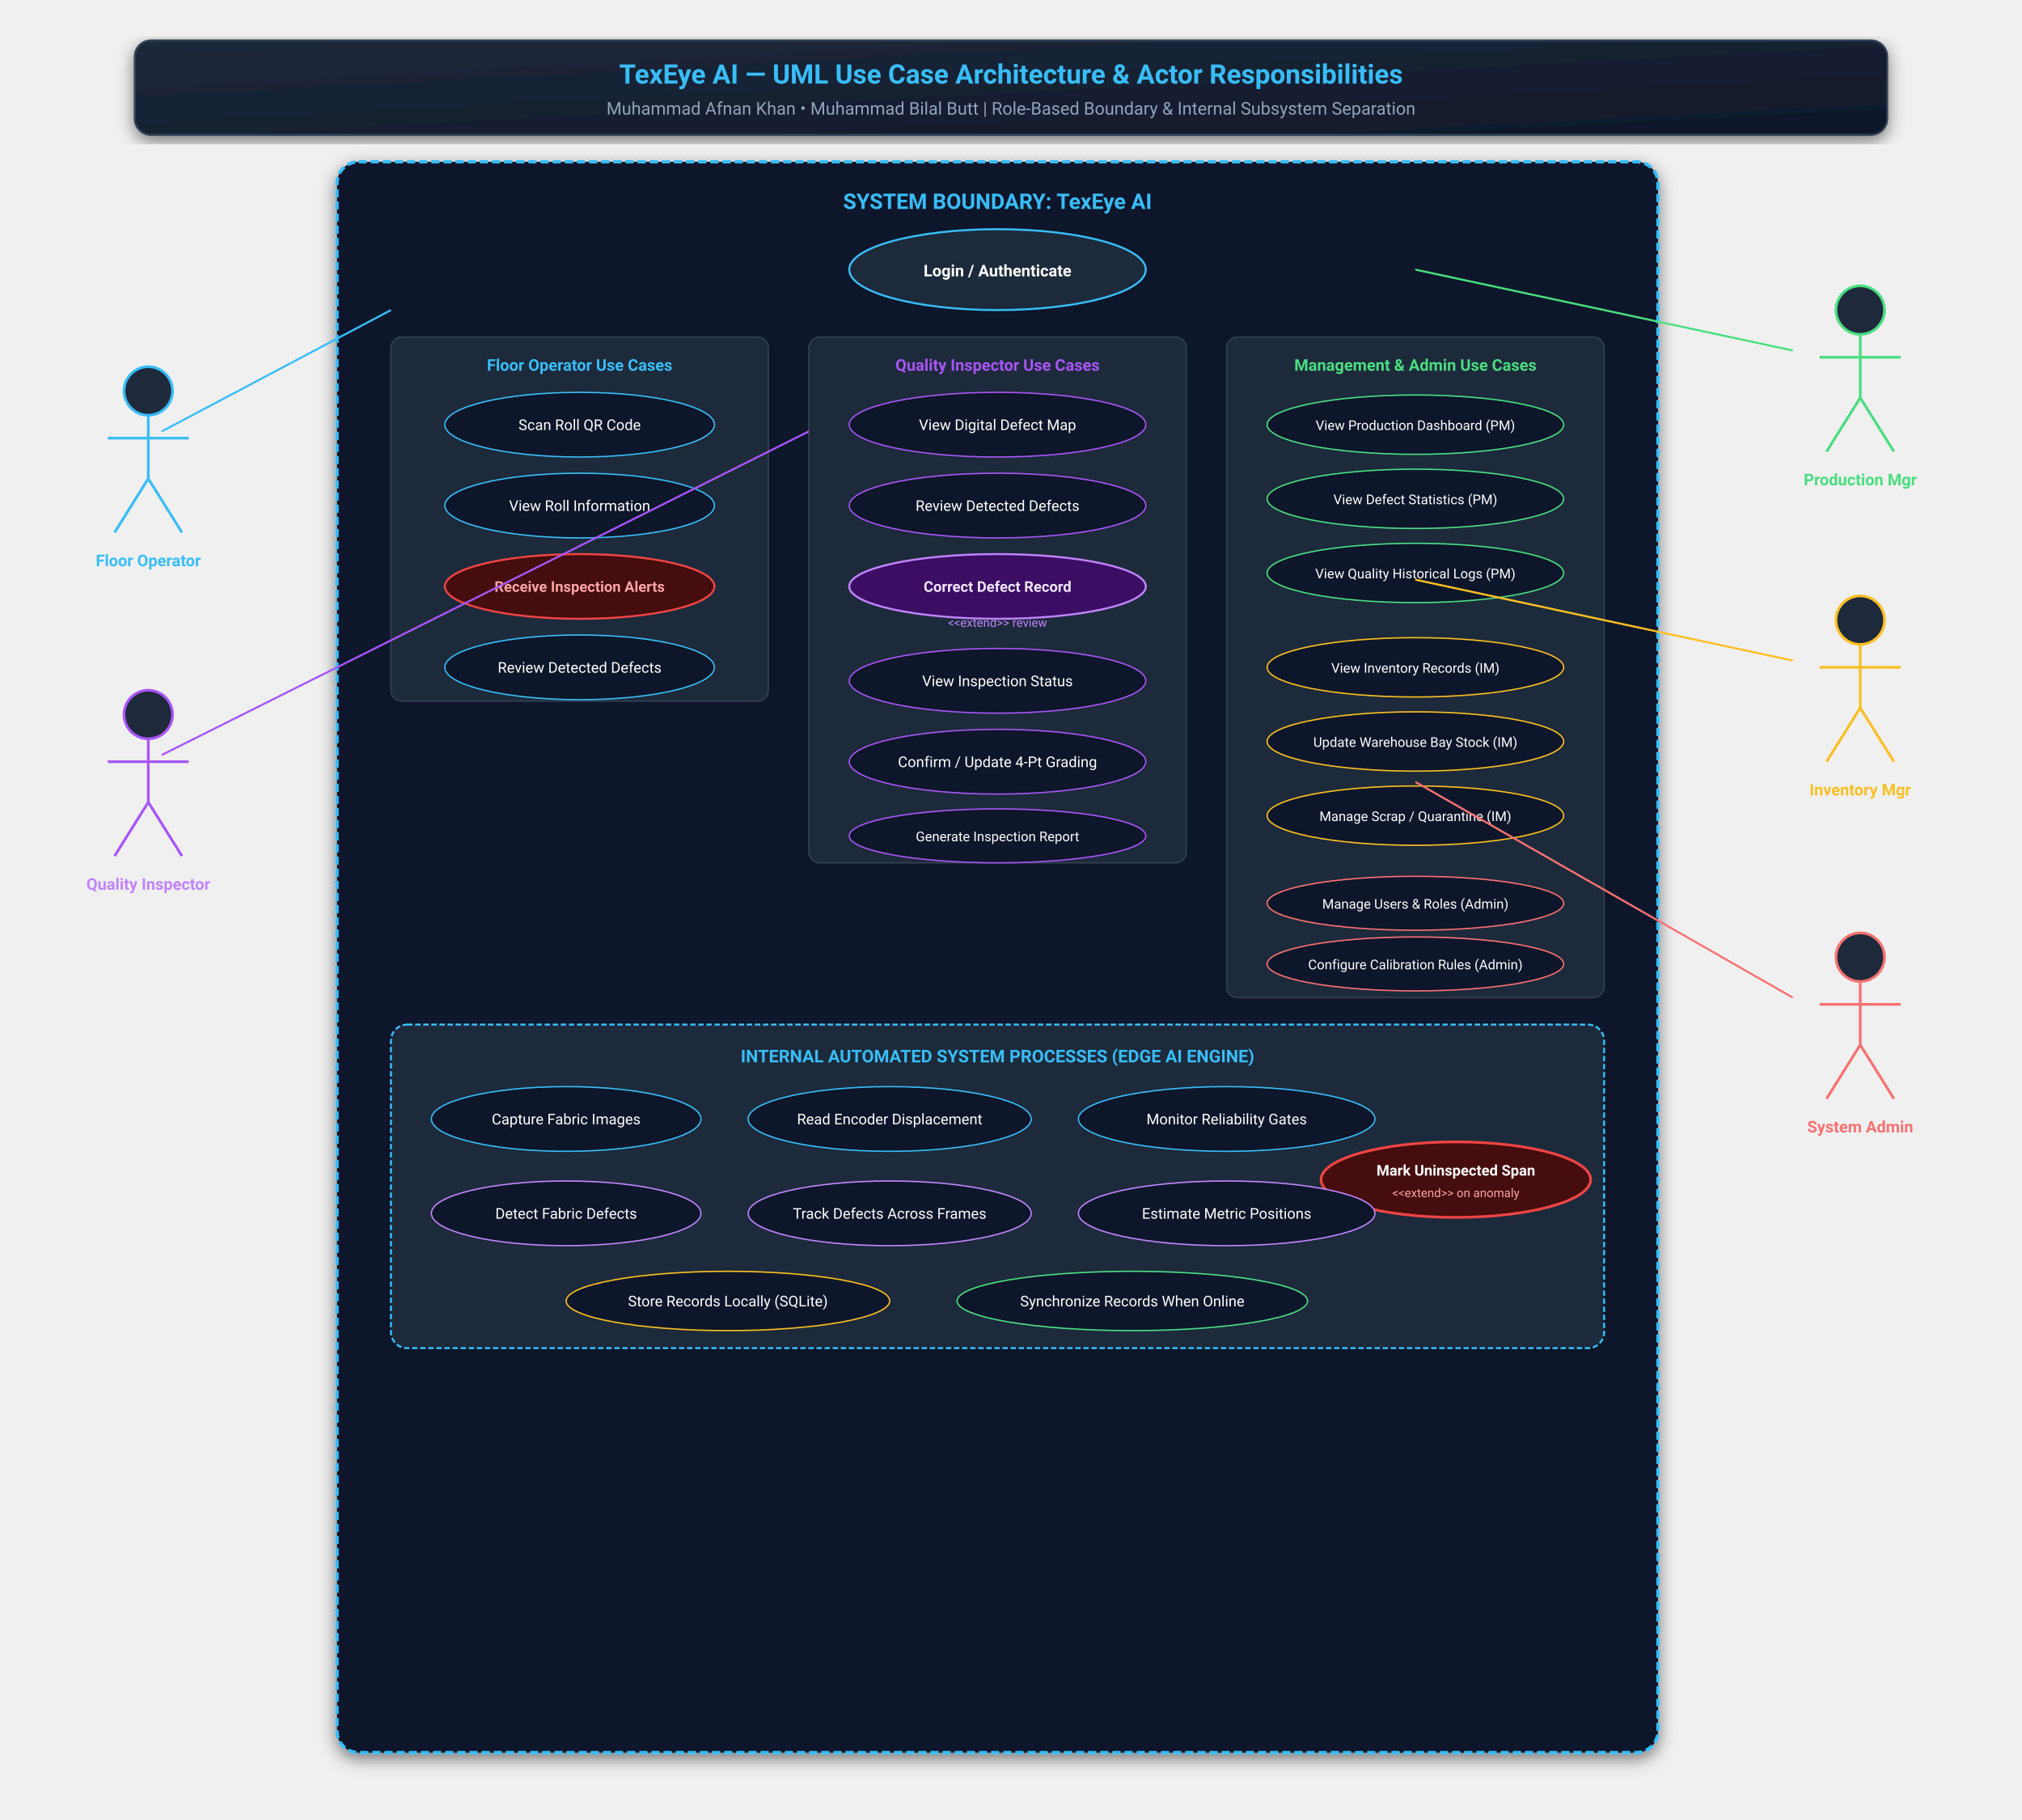
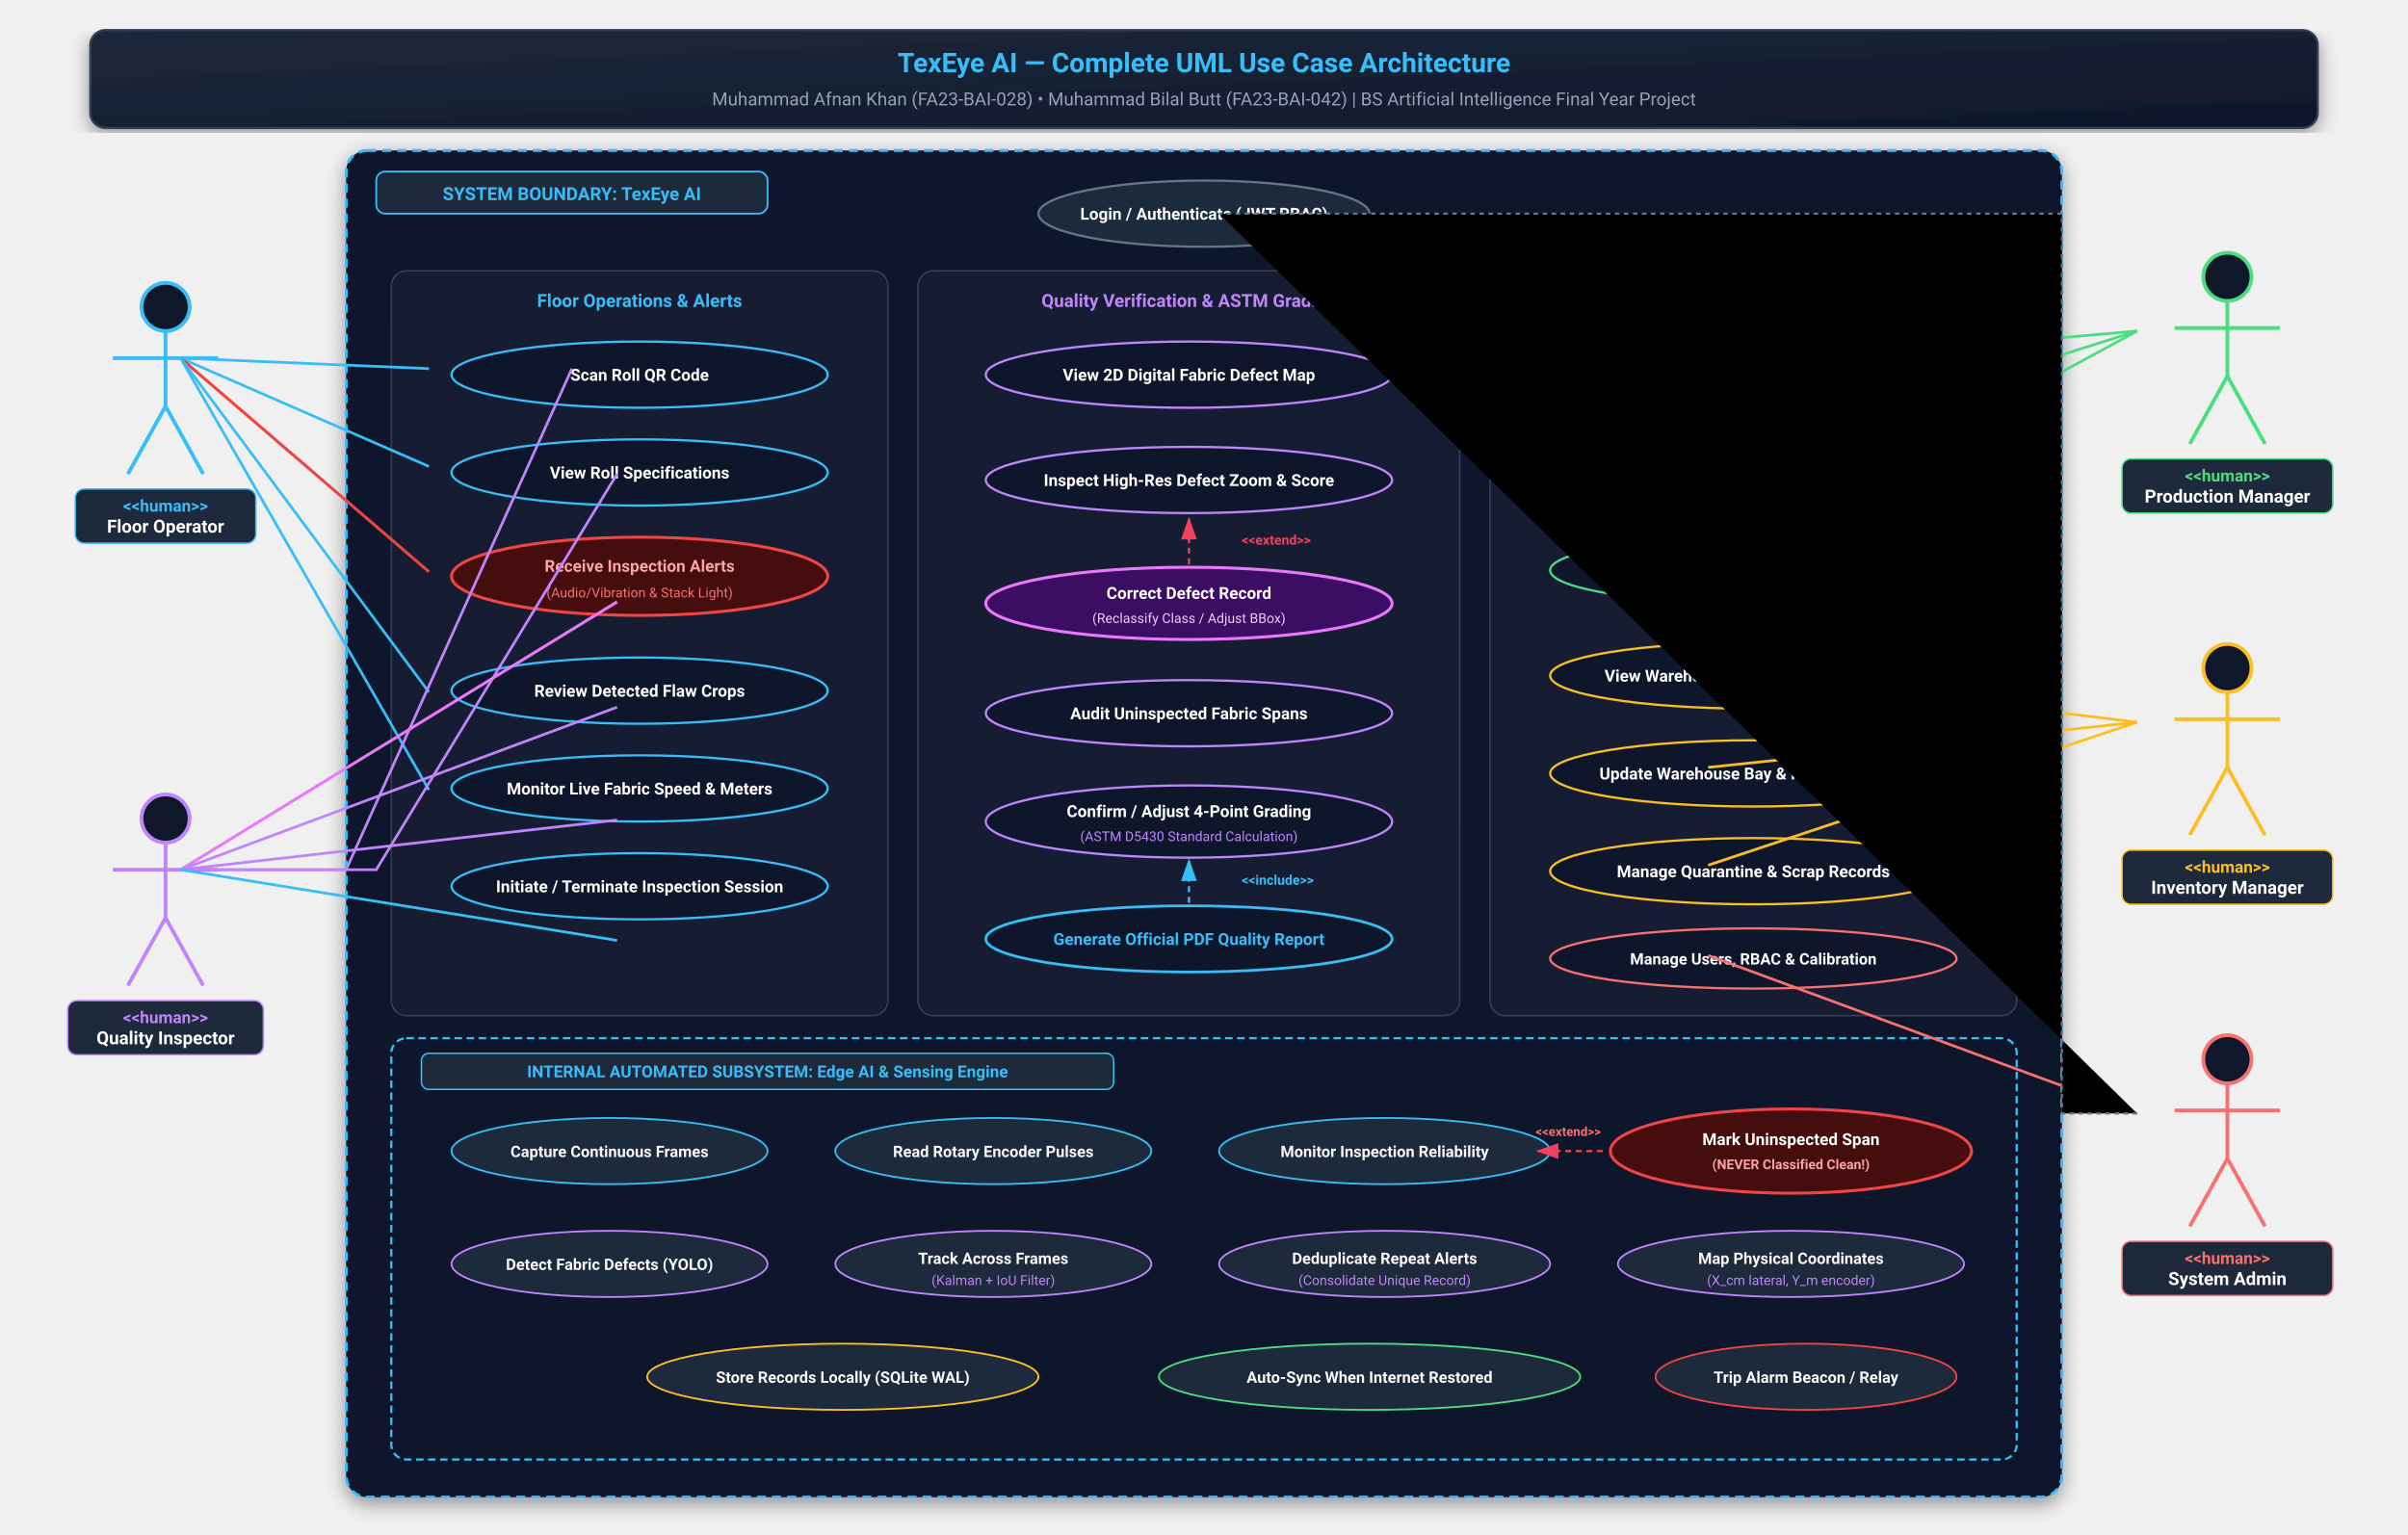
- <svg xmlns="http://www.w3.org/2000/svg" viewBox="0 0 1500 1350" width="100%" height="100%" style="background-color: #0b1120; font-family: -apple-system, BlinkMacSystemFont, 'Segoe UI', Roboto, Helvetica, Arial, sans-serif;">
+ <svg xmlns="http://www.w3.org/2000/svg" viewBox="0 0 1600 1020" width="100%" height="100%" style="background-color: #0b1120; font-family: -apple-system, BlinkMacSystemFont, 'Segoe UI', Roboto, Helvetica, Arial, sans-serif;">
  <defs>
-     <linearGradient id="hdrGrad6" x1="0%" y1="0%" x2="100%" y2="100%">
+     <linearGradient id="ucTitleGrad" x1="0%" y1="0%" x2="100%" y2="100%">
      <stop offset="0%" stop-color="#1e293b" />
      <stop offset="100%" stop-color="#0f172a" />
    </linearGradient>
-     <filter id="shadow6" x="-10%" y="-10%" width="120%" height="120%">
-       <feDropShadow dx="0" dy="4" stdDeviation="6" flood-color="#000000" flood-opacity="0.5" />
+     <linearGradient id="ucBoxGrad" x1="0%" y1="0%" x2="0%" y2="100%">
+       <stop offset="0%" stop-color="#0f172a" />
+       <stop offset="100%" stop-color="#0b1329" />
+     </linearGradient>
+     <filter id="ucShadow" x="-5%" y="-5%" width="110%" height="110%">
+       <feDropShadow dx="0" dy="4" stdDeviation="6" flood-color="#000000" flood-opacity="0.4" />
    </filter>
+     <marker id="ucArrowDashed" markerWidth="10" markerHeight="7" refX="9" refY="3.5" orient="auto">
+       <polygon points="0 0, 10 3.5, 0 7" fill="#94a3b8" />
+     </marker>
+     <marker id="ucArrowInclude" markerWidth="10" markerHeight="7" refX="9" refY="3.5" orient="auto">
+       <polygon points="0 0, 10 3.5, 0 7" fill="#38bdf8" />
+     </marker>
+     <marker id="ucArrowExtend" markerWidth="10" markerHeight="7" refX="9" refY="3.5" orient="auto">
+       <polygon points="0 0, 10 3.5, 0 7" fill="#f43f5e" />
+     </marker>
  </defs>
-   <g transform="translate(100, 30)" filter="url(#shadow6)">
-     <rect width="1300" height="70" rx="12" fill="url(#hdrGrad6)" stroke="#334155" stroke-width="1.5" />
-     <text x="650" y="32" fill="#38bdf8" font-size="20" font-weight="bold" text-anchor="middle">TexEye AI — UML Use Case Architecture &amp; Actor Responsibilities</text>
-     <text x="650" y="55" fill="#94a3b8" font-size="13" text-anchor="middle">Muhammad Afnan Khan • Muhammad Bilal Butt | Role-Based Boundary &amp; Internal Subsystem Separation</text>
-   </g>
-   <g transform="translate(250, 120)" filter="url(#shadow6)">
-     <rect width="980" height="1180" rx="16" fill="#0f172a" stroke="#38bdf8" stroke-width="2.5" stroke-dasharray="6 3" />
-     <text x="490" y="35" fill="#38bdf8" font-size="16" font-weight="bold" text-anchor="middle">SYSTEM BOUNDARY: TexEye AI</text>
-     <ellipse cx="490" cy="80" rx="110" ry="30" fill="#1e293b" stroke="#38bdf8" stroke-width="1.5" />
-     <text x="490" y="85" fill="#ffffff" font-size="12" font-weight="bold" text-anchor="middle">Login / Authenticate</text>
-     <g transform="translate(40, 130)">
-       <rect width="280" height="270" rx="8" fill="#1e293b" stroke="#334155" stroke-width="1" />
-       <text x="140" y="25" fill="#38bdf8" font-size="12" font-weight="bold" text-anchor="middle">Floor Operator Use Cases</text>
-       <ellipse cx="140" cy="65" rx="100" ry="24" fill="#0f172a" stroke="#38bdf8" stroke-width="1" />
-       <text x="140" y="69" fill="#ffffff" font-size="11" text-anchor="middle">Scan Roll QR Code</text>
-       <ellipse cx="140" cy="125" rx="100" ry="24" fill="#0f172a" stroke="#38bdf8" stroke-width="1" />
-       <text x="140" y="129" fill="#ffffff" font-size="11" text-anchor="middle">View Roll Information</text>
-       <ellipse cx="140" cy="185" rx="100" ry="24" fill="#450a0a" stroke="#ef4444" stroke-width="1.5" />
-       <text x="140" y="189" fill="#fca5a5" font-size="11" font-weight="bold" text-anchor="middle">Receive Inspection Alerts</text>
-       <ellipse cx="140" cy="245" rx="100" ry="24" fill="#0f172a" stroke="#38bdf8" stroke-width="1" />
-       <text x="140" y="249" fill="#ffffff" font-size="11" text-anchor="middle">Review Detected Defects</text>
-     </g>
-     <g transform="translate(350, 130)">
-       <rect width="280" height="390" rx="8" fill="#1e293b" stroke="#334155" stroke-width="1" />
-       <text x="140" y="25" fill="#a855f7" font-size="12" font-weight="bold" text-anchor="middle">Quality Inspector Use Cases</text>
-       <ellipse cx="140" cy="65" rx="110" ry="24" fill="#0f172a" stroke="#a855f7" stroke-width="1" />
-       <text x="140" y="69" fill="#ffffff" font-size="11" text-anchor="middle">View Digital Defect Map</text>
-       <ellipse cx="140" cy="125" rx="110" ry="24" fill="#0f172a" stroke="#a855f7" stroke-width="1" />
-       <text x="140" y="129" fill="#ffffff" font-size="11" text-anchor="middle">Review Detected Defects</text>
-       <ellipse cx="140" cy="185" rx="110" ry="24" fill="#3b0764" stroke="#c084fc" stroke-width="1.5" />
-       <text x="140" y="189" fill="#f3e8ff" font-size="11" font-weight="bold" text-anchor="middle">Correct Defect Record</text>
-       <text x="140" y="215" fill="#c084fc" font-size="9" text-anchor="middle">&lt;&lt;extend&gt;&gt; review</text>
-       <ellipse cx="140" cy="255" rx="110" ry="24" fill="#0f172a" stroke="#a855f7" stroke-width="1" />
-       <text x="140" y="259" fill="#ffffff" font-size="11" text-anchor="middle">View Inspection Status</text>
-       <ellipse cx="140" cy="315" rx="110" ry="24" fill="#0f172a" stroke="#a855f7" stroke-width="1" />
-       <text x="140" y="319" fill="#ffffff" font-size="11" text-anchor="middle">Confirm / Update 4-Pt Grading</text>
-       <ellipse cx="140" cy="370" rx="110" ry="20" fill="#0f172a" stroke="#a855f7" stroke-width="1" />
-       <text x="140" y="374" fill="#ffffff" font-size="10" text-anchor="middle">Generate Inspection Report</text>
-     </g>
-     <g transform="translate(660, 130)">
-       <rect width="280" height="490" rx="8" fill="#1e293b" stroke="#334155" stroke-width="1" />
-       <text x="140" y="25" fill="#4ade80" font-size="12" font-weight="bold" text-anchor="middle">Management &amp; Admin Use Cases</text>
-       <ellipse cx="140" cy="65" rx="110" ry="22" fill="#0f172a" stroke="#4ade80" stroke-width="1" />
-       <text x="140" y="69" fill="#ffffff" font-size="10" text-anchor="middle">View Production Dashboard (PM)</text>
-       <ellipse cx="140" cy="120" rx="110" ry="22" fill="#0f172a" stroke="#4ade80" stroke-width="1" />
-       <text x="140" y="124" fill="#ffffff" font-size="10" text-anchor="middle">View Defect Statistics (PM)</text>
-       <ellipse cx="140" cy="175" rx="110" ry="22" fill="#0f172a" stroke="#4ade80" stroke-width="1" />
-       <text x="140" y="179" fill="#ffffff" font-size="10" text-anchor="middle">View Quality Historical Logs (PM)</text>
-       <ellipse cx="140" cy="245" rx="110" ry="22" fill="#0f172a" stroke="#fbbf24" stroke-width="1" />
-       <text x="140" y="249" fill="#ffffff" font-size="10" text-anchor="middle">View Inventory Records (IM)</text>
-       <ellipse cx="140" cy="300" rx="110" ry="22" fill="#0f172a" stroke="#fbbf24" stroke-width="1" />
-       <text x="140" y="304" fill="#ffffff" font-size="10" text-anchor="middle">Update Warehouse Bay Stock (IM)</text>
-       <ellipse cx="140" cy="355" rx="110" ry="22" fill="#0f172a" stroke="#fbbf24" stroke-width="1" />
-       <text x="140" y="359" fill="#ffffff" font-size="10" text-anchor="middle">Manage Scrap / Quarantine (IM)</text>
-       <ellipse cx="140" cy="420" rx="110" ry="20" fill="#0f172a" stroke="#f87171" stroke-width="1" />
-       <text x="140" y="424" fill="#ffffff" font-size="10" text-anchor="middle">Manage Users &amp; Roles (Admin)</text>
-       <ellipse cx="140" cy="465" rx="110" ry="20" fill="#0f172a" stroke="#f87171" stroke-width="1" />
-       <text x="140" y="469" fill="#ffffff" font-size="10" text-anchor="middle">Configure Calibration Rules (Admin)</text>
-     </g>
-     <g transform="translate(40, 640)">
-       <rect width="900" height="240" rx="12" fill="#1e293b" stroke="#38bdf8" stroke-width="1.5" stroke-dasharray="4 2" />
-       <text x="450" y="28" fill="#38bdf8" font-size="13" font-weight="bold" text-anchor="middle">INTERNAL AUTOMATED SYSTEM PROCESSES (EDGE AI ENGINE)</text>
-       <ellipse cx="130" cy="70" rx="100" ry="24" fill="#0f172a" stroke="#38bdf8" stroke-width="1" />
-       <text x="130" y="74" fill="#ffffff" font-size="11" text-anchor="middle">Capture Fabric Images</text>
-       <ellipse cx="370" cy="70" rx="105" ry="24" fill="#0f172a" stroke="#38bdf8" stroke-width="1" />
-       <text x="370" y="74" fill="#ffffff" font-size="11" text-anchor="middle">Read Encoder Displacement</text>
-       <ellipse cx="620" cy="70" rx="110" ry="24" fill="#0f172a" stroke="#38bdf8" stroke-width="1" />
-       <text x="620" y="74" fill="#ffffff" font-size="11" text-anchor="middle">Monitor Reliability Gates</text>
-       <ellipse cx="790" cy="115" rx="100" ry="28" fill="#450a0a" stroke="#ef4444" stroke-width="2" />
-       <text x="790" y="112" fill="#ffffff" font-size="11" font-weight="bold" text-anchor="middle">Mark Uninspected Span</text>
-       <text x="790" y="128" fill="#fca5a5" font-size="9" text-anchor="middle">&lt;&lt;extend&gt;&gt; on anomaly</text>
-       <ellipse cx="130" cy="140" rx="100" ry="24" fill="#0f172a" stroke="#c084fc" stroke-width="1" />
-       <text x="130" y="144" fill="#ffffff" font-size="11" text-anchor="middle">Detect Fabric Defects</text>
-       <ellipse cx="370" cy="140" rx="105" ry="24" fill="#0f172a" stroke="#c084fc" stroke-width="1" />
-       <text x="370" y="144" fill="#ffffff" font-size="11" text-anchor="middle">Track Defects Across Frames</text>
-       <ellipse cx="620" cy="140" rx="110" ry="24" fill="#0f172a" stroke="#c084fc" stroke-width="1" />
-       <text x="620" y="144" fill="#ffffff" font-size="11" text-anchor="middle">Estimate Metric Positions</text>
-       <ellipse cx="250" cy="205" rx="120" ry="22" fill="#0f172a" stroke="#fbbf24" stroke-width="1" />
-       <text x="250" y="209" fill="#ffffff" font-size="11" text-anchor="middle">Store Records Locally (SQLite)</text>
-       <ellipse cx="550" cy="205" rx="130" ry="22" fill="#0f172a" stroke="#4ade80" stroke-width="1" />
-       <text x="550" y="209" fill="#ffffff" font-size="11" text-anchor="middle">Synchronize Records When Online</text>
-     </g>
-   </g>
-   <g transform="translate(60, 260)">
-     <circle cx="50" cy="30" r="18" fill="#1e293b" stroke="#38bdf8" stroke-width="2" />
-     <line x1="50" y1="48" x2="50" y2="95" stroke="#38bdf8" stroke-width="2" />
-     <line x1="20" y1="65" x2="80" y2="65" stroke="#38bdf8" stroke-width="2" />
-     <line x1="50" y1="95" x2="25" y2="135" stroke="#38bdf8" stroke-width="2" />
-     <line x1="50" y1="95" x2="75" y2="135" stroke="#38bdf8" stroke-width="2" />
-     <text x="50" y="160" fill="#38bdf8" font-size="12" font-weight="bold" text-anchor="middle">Floor Operator</text>
-   </g>
-   <path d="M 120 320 L 290 230" stroke="#38bdf8" stroke-width="1.5" />
-   <g transform="translate(60, 500)">
-     <circle cx="50" cy="30" r="18" fill="#1e293b" stroke="#a855f7" stroke-width="2" />
-     <line x1="50" y1="48" x2="50" y2="95" stroke="#a855f7" stroke-width="2" />
-     <line x1="20" y1="65" x2="80" y2="65" stroke="#a855f7" stroke-width="2" />
-     <line x1="50" y1="95" x2="25" y2="135" stroke="#a855f7" stroke-width="2" />
-     <line x1="50" y1="95" x2="75" y2="135" stroke="#a855f7" stroke-width="2" />
-     <text x="50" y="160" fill="#c084fc" font-size="12" font-weight="bold" text-anchor="middle">Quality Inspector</text>
-   </g>
-   <path d="M 120 560 L 600 320" stroke="#a855f7" stroke-width="1.5" />
-   <g transform="translate(1330, 200)">
-     <circle cx="50" cy="30" r="18" fill="#1e293b" stroke="#4ade80" stroke-width="2" />
-     <line x1="50" y1="48" x2="50" y2="95" stroke="#4ade80" stroke-width="2" />
-     <line x1="20" y1="65" x2="80" y2="65" stroke="#4ade80" stroke-width="2" />
-     <line x1="50" y1="95" x2="25" y2="135" stroke="#4ade80" stroke-width="2" />
-     <line x1="50" y1="95" x2="75" y2="135" stroke="#4ade80" stroke-width="2" />
-     <text x="50" y="160" fill="#4ade80" font-size="12" font-weight="bold" text-anchor="middle">Production Mgr</text>
-   </g>
-   <path d="M 1330 260 L 1050 200" stroke="#4ade80" stroke-width="1.5" />
-   <g transform="translate(1330, 430)">
-     <circle cx="50" cy="30" r="18" fill="#1e293b" stroke="#fbbf24" stroke-width="2" />
-     <line x1="50" y1="48" x2="50" y2="95" stroke="#fbbf24" stroke-width="2" />
-     <line x1="20" y1="65" x2="80" y2="65" stroke="#fbbf24" stroke-width="2" />
-     <line x1="50" y1="95" x2="25" y2="135" stroke="#fbbf24" stroke-width="2" />
-     <line x1="50" y1="95" x2="75" y2="135" stroke="#fbbf24" stroke-width="2" />
-     <text x="50" y="160" fill="#fbbf24" font-size="12" font-weight="bold" text-anchor="middle">Inventory Mgr</text>
-   </g>
-   <path d="M 1330 490 L 1050 430" stroke="#fbbf24" stroke-width="1.5" />
-   <g transform="translate(1330, 680)">
-     <circle cx="50" cy="30" r="18" fill="#1e293b" stroke="#f87171" stroke-width="2" />
-     <line x1="50" y1="48" x2="50" y2="95" stroke="#f87171" stroke-width="2" />
-     <line x1="20" y1="65" x2="80" y2="65" stroke="#f87171" stroke-width="2" />
-     <line x1="50" y1="95" x2="25" y2="135" stroke="#f87171" stroke-width="2" />
-     <line x1="50" y1="95" x2="75" y2="135" stroke="#f87171" stroke-width="2" />
-     <text x="50" y="160" fill="#f87171" font-size="12" font-weight="bold" text-anchor="middle">System Admin</text>
-   </g>
-   <path d="M 1330 740 L 1050 580" stroke="#f87171" stroke-width="1.5" />
+   <g transform="translate(60, 20)" filter="url(#ucShadow)">
+     <rect width="1480" height="65" rx="10" fill="url(#ucTitleGrad)" stroke="#334155" stroke-width="1.5" />
+     <text x="740" y="28" fill="#38bdf8" font-size="18" font-weight="bold" text-anchor="middle">TexEye AI — Complete UML Use Case Architecture</text>
+     <text x="740" y="50" fill="#94a3b8" font-size="12" text-anchor="middle">Muhammad Afnan Khan (FA23-BAI-028) • Muhammad Bilal Butt (FA23-BAI-042) | BS Artificial Intelligence Final Year Project</text>
+   </g>
+   <g transform="translate(230, 100)" filter="url(#ucShadow)">
+     <rect width="1140" height="895" rx="14" fill="url(#ucBoxGrad)" stroke="#38bdf8" stroke-width="2" stroke-dasharray="6 4" />
+     <rect x="20" y="14" width="260" height="28" rx="6" fill="#1e293b" stroke="#38bdf8" stroke-width="1.2" />
+     <text x="150" y="33" fill="#38bdf8" font-size="12" font-weight="bold" text-anchor="middle">SYSTEM BOUNDARY: TexEye AI</text>
+     <g transform="translate(450, 20)">
+       <ellipse cx="120" cy="22" rx="110" ry="22" fill="#1e293b" stroke="#64748b" stroke-width="1.5" />
+       <text x="120" y="26" fill="#f8fafc" font-size="11" font-weight="bold" text-anchor="middle">Login / Authenticate (JWT RBAC)</text>
+     </g>
+     <g transform="translate(30, 80)">
+       <rect width="330" height="495" rx="10" fill="#1e293b" fill-opacity="0.5" stroke="#334155" stroke-width="1" />
+       <text x="165" y="24" fill="#38bdf8" font-size="12" font-weight="bold" text-anchor="middle">Floor Operations &amp; Alerts</text>
+       <g id="uc-scan-qr" transform="translate(25, 45)">
+         <ellipse cx="140" cy="24" rx="125" ry="22" fill="#0f172a" stroke="#38bdf8" stroke-width="1.5" />
+         <text x="140" y="28" fill="#ffffff" font-size="11" font-weight="600" text-anchor="middle">Scan Roll QR Code</text>
+       </g>
+       <g id="uc-view-roll" transform="translate(25, 110)">
+         <ellipse cx="140" cy="24" rx="125" ry="22" fill="#0f172a" stroke="#38bdf8" stroke-width="1.5" />
+         <text x="140" y="28" fill="#ffffff" font-size="11" font-weight="600" text-anchor="middle">View Roll Specifications</text>
+       </g>
+       <g id="uc-recv-alerts" transform="translate(25, 175)">
+         <ellipse cx="140" cy="28" rx="125" ry="26" fill="#450a0a" stroke="#ef4444" stroke-width="2" />
+         <text x="140" y="25" fill="#fca5a5" font-size="11" font-weight="bold" text-anchor="middle">Receive Inspection Alerts</text>
+         <text x="140" y="42" fill="#f87171" font-size="9" text-anchor="middle">(Audio/Vibration &amp; Stack Light)</text>
+       </g>
+       <g id="uc-op-review" transform="translate(25, 255)">
+         <ellipse cx="140" cy="24" rx="125" ry="22" fill="#0f172a" stroke="#38bdf8" stroke-width="1.5" />
+         <text x="140" y="28" fill="#ffffff" font-size="11" font-weight="600" text-anchor="middle">Review Detected Flaw Crops</text>
+       </g>
+       <g id="uc-op-telemetry" transform="translate(25, 320)">
+         <ellipse cx="140" cy="24" rx="125" ry="22" fill="#0f172a" stroke="#38bdf8" stroke-width="1.5" />
+         <text x="140" y="28" fill="#ffffff" font-size="11" font-weight="600" text-anchor="middle">Monitor Live Fabric Speed &amp; Meters</text>
+       </g>
+       <g id="uc-op-pause" transform="translate(25, 385)">
+         <ellipse cx="140" cy="24" rx="125" ry="22" fill="#0f172a" stroke="#38bdf8" stroke-width="1.5" />
+         <text x="140" y="28" fill="#ffffff" font-size="11" font-weight="600" text-anchor="middle">Initiate / Terminate Inspection Session</text>
+       </g>
+     </g>
+     <g transform="translate(380, 80)">
+       <rect width="360" height="495" rx="10" fill="#1e293b" fill-opacity="0.5" stroke="#334155" stroke-width="1" />
+       <text x="180" y="24" fill="#c084fc" font-size="12" font-weight="bold" text-anchor="middle">Quality Verification &amp; ASTM Grading</text>
+       <g id="uc-view-map" transform="translate(30, 45)">
+         <ellipse cx="150" cy="24" rx="135" ry="22" fill="#0f172a" stroke="#c084fc" stroke-width="1.5" />
+         <text x="150" y="28" fill="#ffffff" font-size="11" font-weight="600" text-anchor="middle">View 2D Digital Fabric Defect Map</text>
+       </g>
+       <g id="uc-qi-review" transform="translate(30, 115)">
+         <ellipse cx="150" cy="24" rx="135" ry="22" fill="#0f172a" stroke="#c084fc" stroke-width="1.5" />
+         <text x="150" y="28" fill="#ffffff" font-size="11" font-weight="600" text-anchor="middle">Inspect High-Res Defect Zoom &amp; Score</text>
+       </g>
+       <g id="uc-correct-defect" transform="translate(30, 195)">
+         <ellipse cx="150" cy="26" rx="135" ry="24" fill="#3b0764" stroke="#e879f9" stroke-width="2" />
+         <text x="150" y="23" fill="#ffffff" font-size="11" font-weight="bold" text-anchor="middle">Correct Defect Record</text>
+         <text x="150" y="39" fill="#f5d0fe" font-size="9" text-anchor="middle">(Reclassify Class / Adjust BBox)</text>
+       </g>
+       <path d="M 180 195 L 180 165" stroke="#f43f5e" stroke-width="1.5" stroke-dasharray="4 3" marker-end="url(#ucArrowExtend)" />
+       <text x="215" y="182" fill="#f43f5e" font-size="9" font-weight="bold">&lt;&lt;extend&gt;&gt;</text>
+       <g id="uc-qi-status" transform="translate(30, 270)">
+         <ellipse cx="150" cy="24" rx="135" ry="22" fill="#0f172a" stroke="#c084fc" stroke-width="1.5" />
+         <text x="150" y="28" fill="#ffffff" font-size="11" font-weight="600" text-anchor="middle">Audit Uninspected Fabric Spans</text>
+       </g>
+       <g id="uc-confirm-grade" transform="translate(30, 340)">
+         <ellipse cx="150" cy="26" rx="135" ry="24" fill="#0f172a" stroke="#c084fc" stroke-width="1.5" />
+         <text x="150" y="23" fill="#ffffff" font-size="11" font-weight="bold" text-anchor="middle">Confirm / Adjust 4-Point Grading</text>
+         <text x="150" y="39" fill="#c084fc" font-size="9" text-anchor="middle">(ASTM D5430 Standard Calculation)</text>
+       </g>
+       <g id="uc-gen-report" transform="translate(30, 420)">
+         <ellipse cx="150" cy="24" rx="135" ry="22" fill="#0f172a" stroke="#38bdf8" stroke-width="1.8" />
+         <text x="150" y="28" fill="#38bdf8" font-size="11" font-weight="bold" text-anchor="middle">Generate Official PDF Quality Report</text>
+       </g>
+       <path d="M 180 420 L 180 392" stroke="#38bdf8" stroke-width="1.5" stroke-dasharray="4 3" marker-end="url(#ucArrowInclude)" />
+       <text x="215" y="408" fill="#38bdf8" font-size="9" font-weight="bold">&lt;&lt;include&gt;&gt;</text>
+     </g>
+     <g transform="translate(760, 80)">
+       <rect width="350" height="495" rx="10" fill="#1e293b" fill-opacity="0.5" stroke="#334155" stroke-width="1" />
+       <text x="175" y="24" fill="#4ade80" font-size="12" font-weight="bold" text-anchor="middle">Management, Inventory &amp; Admin</text>
+       <g id="uc-pm-dash" transform="translate(25, 45)">
+         <ellipse cx="150" cy="24" rx="135" ry="22" fill="#0f172a" stroke="#4ade80" stroke-width="1.5" />
+         <text x="150" y="28" fill="#ffffff" font-size="11" font-weight="600" text-anchor="middle">View Executive Production Dashboard</text>
+       </g>
+       <g id="uc-pm-stats" transform="translate(25, 110)">
+         <ellipse cx="150" cy="24" rx="135" ry="22" fill="#0f172a" stroke="#4ade80" stroke-width="1.5" />
+         <text x="150" y="28" fill="#ffffff" font-size="11" font-weight="600" text-anchor="middle">View Defect Frequency &amp; Pareto Stats</text>
+       </g>
+       <g id="uc-pm-logs" transform="translate(25, 175)">
+         <ellipse cx="150" cy="24" rx="135" ry="22" fill="#0f172a" stroke="#4ade80" stroke-width="1.5" />
+         <text x="150" y="28" fill="#ffffff" font-size="11" font-weight="600" text-anchor="middle">Analyze Historical Shift Quality Records</text>
+       </g>
+       <g id="uc-im-stock" transform="translate(25, 245)">
+         <ellipse cx="150" cy="24" rx="135" ry="22" fill="#0f172a" stroke="#fbbf24" stroke-width="1.5" />
+         <text x="150" y="28" fill="#ffffff" font-size="11" font-weight="600" text-anchor="middle">View Warehouse Inventory &amp; Roll Status</text>
+       </g>
+       <g id="uc-im-bay" transform="translate(25, 310)">
+         <ellipse cx="150" cy="24" rx="135" ry="22" fill="#0f172a" stroke="#fbbf24" stroke-width="1.5" />
+         <text x="150" y="28" fill="#ffffff" font-size="11" font-weight="600" text-anchor="middle">Update Warehouse Bay &amp; Rack Allocation</text>
+       </g>
+       <g id="uc-im-scrap" transform="translate(25, 375)">
+         <ellipse cx="150" cy="24" rx="135" ry="22" fill="#0f172a" stroke="#fbbf24" stroke-width="1.5" />
+         <text x="150" y="28" fill="#ffffff" font-size="11" font-weight="600" text-anchor="middle">Manage Quarantine &amp; Scrap Records</text>
+       </g>
+       <g id="uc-admin-users" transform="translate(25, 435)">
+         <ellipse cx="150" cy="22" rx="135" ry="20" fill="#0f172a" stroke="#f87171" stroke-width="1.5" />
+         <text x="150" y="26" fill="#ffffff" font-size="10.5" font-weight="600" text-anchor="middle">Manage Users, RBAC &amp; Calibration</text>
+       </g>
+     </g>
+     <g transform="translate(30, 590)">
+       <rect width="1080" height="280" rx="10" fill="#0b1329" stroke="#38bdf8" stroke-width="1.5" stroke-dasharray="5 3" />
+       <rect x="20" y="10" width="460" height="24" rx="5" fill="#1e293b" stroke="#38bdf8" stroke-width="1" />
+       <text x="250" y="26" fill="#38bdf8" font-size="11" font-weight="bold" text-anchor="middle">INTERNAL AUTOMATED SUBSYSTEM: Edge AI &amp; Sensing Engine</text>
+       <g transform="translate(30, 50)">
+         <ellipse cx="115" cy="25" rx="105" ry="22" fill="#1e293b" stroke="#38bdf8" stroke-width="1.2" />
+         <text x="115" y="29" fill="#f8fafc" font-size="10.5" font-weight="600" text-anchor="middle">Capture Continuous Frames</text>
+       </g>
+       <g transform="translate(285, 50)">
+         <ellipse cx="115" cy="25" rx="105" ry="22" fill="#1e293b" stroke="#38bdf8" stroke-width="1.2" />
+         <text x="115" y="29" fill="#f8fafc" font-size="10.5" font-weight="600" text-anchor="middle">Read Rotary Encoder Pulses</text>
+       </g>
+       <g transform="translate(540, 50)">
+         <ellipse cx="120" cy="25" rx="110" ry="22" fill="#1e293b" stroke="#38bdf8" stroke-width="1.2" />
+         <text x="120" y="29" fill="#f8fafc" font-size="10.5" font-weight="600" text-anchor="middle">Monitor Inspection Reliability</text>
+       </g>
+       <g transform="translate(805, 45)">
+         <ellipse cx="125" cy="30" rx="120" ry="28" fill="#450a0a" stroke="#ef4444" stroke-width="2" />
+         <text x="125" y="26" fill="#ffffff" font-size="11" font-weight="bold" text-anchor="middle">Mark Uninspected Span</text>
+         <text x="125" y="42" fill="#fca5a5" font-size="9" font-weight="bold" text-anchor="middle">(NEVER Classified Clean!)</text>
+       </g>
+       <path d="M 805 75 L 762 75" stroke="#ef4444" stroke-width="1.5" stroke-dasharray="4 3" marker-end="url(#ucArrowExtend)" />
+       <text x="782" y="65" fill="#f87171" font-size="8.5" font-weight="bold" text-anchor="middle">&lt;&lt;extend&gt;&gt;</text>
+       <g transform="translate(30, 125)">
+         <ellipse cx="115" cy="25" rx="105" ry="22" fill="#1e293b" stroke="#c084fc" stroke-width="1.2" />
+         <text x="115" y="29" fill="#f8fafc" font-size="10.5" font-weight="600" text-anchor="middle">Detect Fabric Defects (YOLO)</text>
+       </g>
+       <g transform="translate(285, 125)">
+         <ellipse cx="115" cy="25" rx="105" ry="22" fill="#1e293b" stroke="#c084fc" stroke-width="1.2" />
+         <text x="115" y="25" fill="#f8fafc" font-size="10.5" font-weight="600" text-anchor="middle">Track Across Frames</text>
+         <text x="115" y="39" fill="#c084fc" font-size="9" text-anchor="middle">(Kalman + IoU Filter)</text>
+       </g>
+       <g transform="translate(540, 125)">
+         <ellipse cx="120" cy="25" rx="110" ry="22" fill="#1e293b" stroke="#c084fc" stroke-width="1.2" />
+         <text x="120" y="25" fill="#f8fafc" font-size="10.5" font-weight="600" text-anchor="middle">Deduplicate Repeat Alerts</text>
+         <text x="120" y="39" fill="#c084fc" font-size="9" text-anchor="middle">(Consolidate Unique Record)</text>
+       </g>
+       <g transform="translate(805, 125)">
+         <ellipse cx="125" cy="25" rx="115" ry="22" fill="#1e293b" stroke="#c084fc" stroke-width="1.2" />
+         <text x="125" y="25" fill="#f8fafc" font-size="10.5" font-weight="600" text-anchor="middle">Map Physical Coordinates</text>
+         <text x="125" y="39" fill="#c084fc" font-size="9" text-anchor="middle">(X_cm lateral, Y_m encoder)</text>
+       </g>
+       <g transform="translate(160, 200)">
+         <ellipse cx="140" cy="25" rx="130" ry="22" fill="#1e293b" stroke="#fbbf24" stroke-width="1.2" />
+         <text x="140" y="29" fill="#f8fafc" font-size="10.5" font-weight="600" text-anchor="middle">Store Records Locally (SQLite WAL)</text>
+       </g>
+       <g transform="translate(500, 200)">
+         <ellipse cx="150" cy="25" rx="140" ry="22" fill="#1e293b" stroke="#4ade80" stroke-width="1.2" />
+         <text x="150" y="29" fill="#f8fafc" font-size="10.5" font-weight="600" text-anchor="middle">Auto-Sync When Internet Restored</text>
+       </g>
+       <g transform="translate(830, 200)">
+         <ellipse cx="110" cy="25" rx="100" ry="22" fill="#1e293b" stroke="#ef4444" stroke-width="1.2" />
+         <text x="110" y="29" fill="#f8fafc" font-size="10.5" font-weight="600" text-anchor="middle">Trip Alarm Beacon / Relay</text>
+       </g>
+     </g>
+   </g>
+   <g id="actor-floor-operator" transform="translate(50, 180)">
+     <circle cx="60" cy="24" r="16" fill="#0f172a" stroke="#38bdf8" stroke-width="2.5" />
+     <line x1="60" y1="40" x2="60" y2="90" stroke="#38bdf8" stroke-width="2.5" />
+     <line x1="25" y1="58" x2="95" y2="58" stroke="#38bdf8" stroke-width="2.5" />
+     <line x1="60" y1="90" x2="35" y2="135" stroke="#38bdf8" stroke-width="2.5" />
+     <line x1="60" y1="90" x2="85" y2="135" stroke="#38bdf8" stroke-width="2.5" />
+     <rect x="0" y="145" width="120" height="36" rx="6" fill="#1e293b" stroke="#38bdf8" stroke-width="1" />
+     <text x="60" y="160" fill="#38bdf8" font-size="11" font-weight="bold" text-anchor="middle">&lt;&lt;human&gt;&gt;</text>
+     <text x="60" y="174" fill="#ffffff" font-size="12" font-weight="bold" text-anchor="middle">Floor Operator</text>
+   </g>
+   <path d="M 120 238 L 285 245" stroke="#38bdf8" stroke-width="1.8" />
+   <path d="M 120 238 L 285 310" stroke="#38bdf8" stroke-width="1.8" />
+   <path d="M 120 238 L 285 380" stroke="#ef4444" stroke-width="2" />
+   <path d="M 120 238 L 285 460" stroke="#38bdf8" stroke-width="1.8" />
+   <path d="M 120 238 L 285 525" stroke="#38bdf8" stroke-width="1.8" />
+   <g id="actor-quality-inspector" transform="translate(50, 520)">
+     <circle cx="60" cy="24" r="16" fill="#0f172a" stroke="#c084fc" stroke-width="2.5" />
+     <line x1="60" y1="40" x2="60" y2="90" stroke="#c084fc" stroke-width="2.5" />
+     <line x1="25" y1="58" x2="95" y2="58" stroke="#c084fc" stroke-width="2.5" />
+     <line x1="60" y1="90" x2="35" y2="135" stroke="#c084fc" stroke-width="2.5" />
+     <line x1="60" y1="90" x2="85" y2="135" stroke="#c084fc" stroke-width="2.5" />
+     <rect x="-5" y="145" width="130" height="36" rx="6" fill="#1e293b" stroke="#c084fc" stroke-width="1" />
+     <text x="60" y="160" fill="#c084fc" font-size="11" font-weight="bold" text-anchor="middle">&lt;&lt;human&gt;&gt;</text>
+     <text x="60" y="174" fill="#ffffff" font-size="12" font-weight="bold" text-anchor="middle">Quality Inspector</text>
+   </g>
+   <path d="M 120 578 L 230 578 L 380 245" stroke="#c084fc" stroke-width="1.8" fill="none" />
+   <path d="M 120 578 L 250 578 L 410 315" stroke="#c084fc" stroke-width="1.8" fill="none" />
+   <path d="M 120 578 L 410 400" stroke="#e879f9" stroke-width="2" fill="none" />
+   <path d="M 120 578 L 410 470" stroke="#c084fc" stroke-width="1.8" fill="none" />
+   <path d="M 120 578 L 410 545" stroke="#c084fc" stroke-width="1.8" fill="none" />
+   <path d="M 120 578 L 410 625" stroke="#38bdf8" stroke-width="1.8" fill="none" />
+   <g id="actor-production-manager" transform="translate(1420, 160)">
+     <circle cx="60" cy="24" r="16" fill="#0f172a" stroke="#4ade80" stroke-width="2.5" />
+     <line x1="60" y1="40" x2="60" y2="90" stroke="#4ade80" stroke-width="2.5" />
+     <line x1="25" y1="58" x2="95" y2="58" stroke="#4ade80" stroke-width="2.5" />
+     <line x1="60" y1="90" x2="35" y2="135" stroke="#4ade80" stroke-width="2.5" />
+     <line x1="60" y1="90" x2="85" y2="135" stroke="#4ade80" stroke-width="2.5" />
+     <rect x="-10" y="145" width="140" height="36" rx="6" fill="#1e293b" stroke="#4ade80" stroke-width="1" />
+     <text x="60" y="160" fill="#4ade80" font-size="11" font-weight="bold" text-anchor="middle">&lt;&lt;human&gt;&gt;</text>
+     <text x="60" y="174" fill="#ffffff" font-size="12" font-weight="bold" text-anchor="middle">Production Manager</text>
+   </g>
+   <path d="M 1420 220 L 1135 245" stroke="#4ade80" stroke-width="1.8" />
+   <path d="M 1420 220 L 1135 310" stroke="#4ade80" stroke-width="1.8" />
+   <path d="M 1420 220 L 1135 375" stroke="#4ade80" stroke-width="1.8" />
+   <g id="actor-inventory-manager" transform="translate(1420, 420)">
+     <circle cx="60" cy="24" r="16" fill="#0f172a" stroke="#fbbf24" stroke-width="2.5" />
+     <line x1="60" y1="40" x2="60" y2="90" stroke="#fbbf24" stroke-width="2.5" />
+     <line x1="25" y1="58" x2="95" y2="58" stroke="#fbbf24" stroke-width="2.5" />
+     <line x1="60" y1="90" x2="35" y2="135" stroke="#fbbf24" stroke-width="2.5" />
+     <line x1="60" y1="90" x2="85" y2="135" stroke="#fbbf24" stroke-width="2.5" />
+     <rect x="-10" y="145" width="140" height="36" rx="6" fill="#1e293b" stroke="#fbbf24" stroke-width="1" />
+     <text x="60" y="160" fill="#fbbf24" font-size="11" font-weight="bold" text-anchor="middle">&lt;&lt;human&gt;&gt;</text>
+     <text x="60" y="174" fill="#ffffff" font-size="12" font-weight="bold" text-anchor="middle">Inventory Manager</text>
+   </g>
+   <path d="M 1420 480 L 1135 445" stroke="#fbbf24" stroke-width="1.8" />
+   <path d="M 1420 480 L 1135 510" stroke="#fbbf24" stroke-width="1.8" />
+   <path d="M 1420 480 L 1135 575" stroke="#fbbf24" stroke-width="1.8" />
+   <g id="actor-system-admin" transform="translate(1420, 680)">
+     <circle cx="60" cy="24" r="16" fill="#0f172a" stroke="#f87171" stroke-width="2.5" />
+     <line x1="60" y1="40" x2="60" y2="90" stroke="#f87171" stroke-width="2.5" />
+     <line x1="25" y1="58" x2="95" y2="58" stroke="#f87171" stroke-width="2.5" />
+     <line x1="60" y1="90" x2="35" y2="135" stroke="#f87171" stroke-width="2.5" />
+     <line x1="60" y1="90" x2="85" y2="135" stroke="#f87171" stroke-width="2.5" />
+     <rect x="-10" y="145" width="140" height="36" rx="6" fill="#1e293b" stroke="#f87171" stroke-width="1" />
+     <text x="60" y="160" fill="#f87171" font-size="11" font-weight="bold" text-anchor="middle">&lt;&lt;human&gt;&gt;</text>
+     <text x="60" y="174" fill="#ffffff" font-size="12" font-weight="bold" text-anchor="middle">System Admin</text>
+   </g>
+   <path d="M 1420 740 L 1135 635" stroke="#f87171" stroke-width="1.8" />
+   <path d="M 1420 740 L 1370 740 L 1370 142 L 810 142" stroke="#64748b" stroke-width="1.5" stroke-dasharray="3 3" />
</svg>
